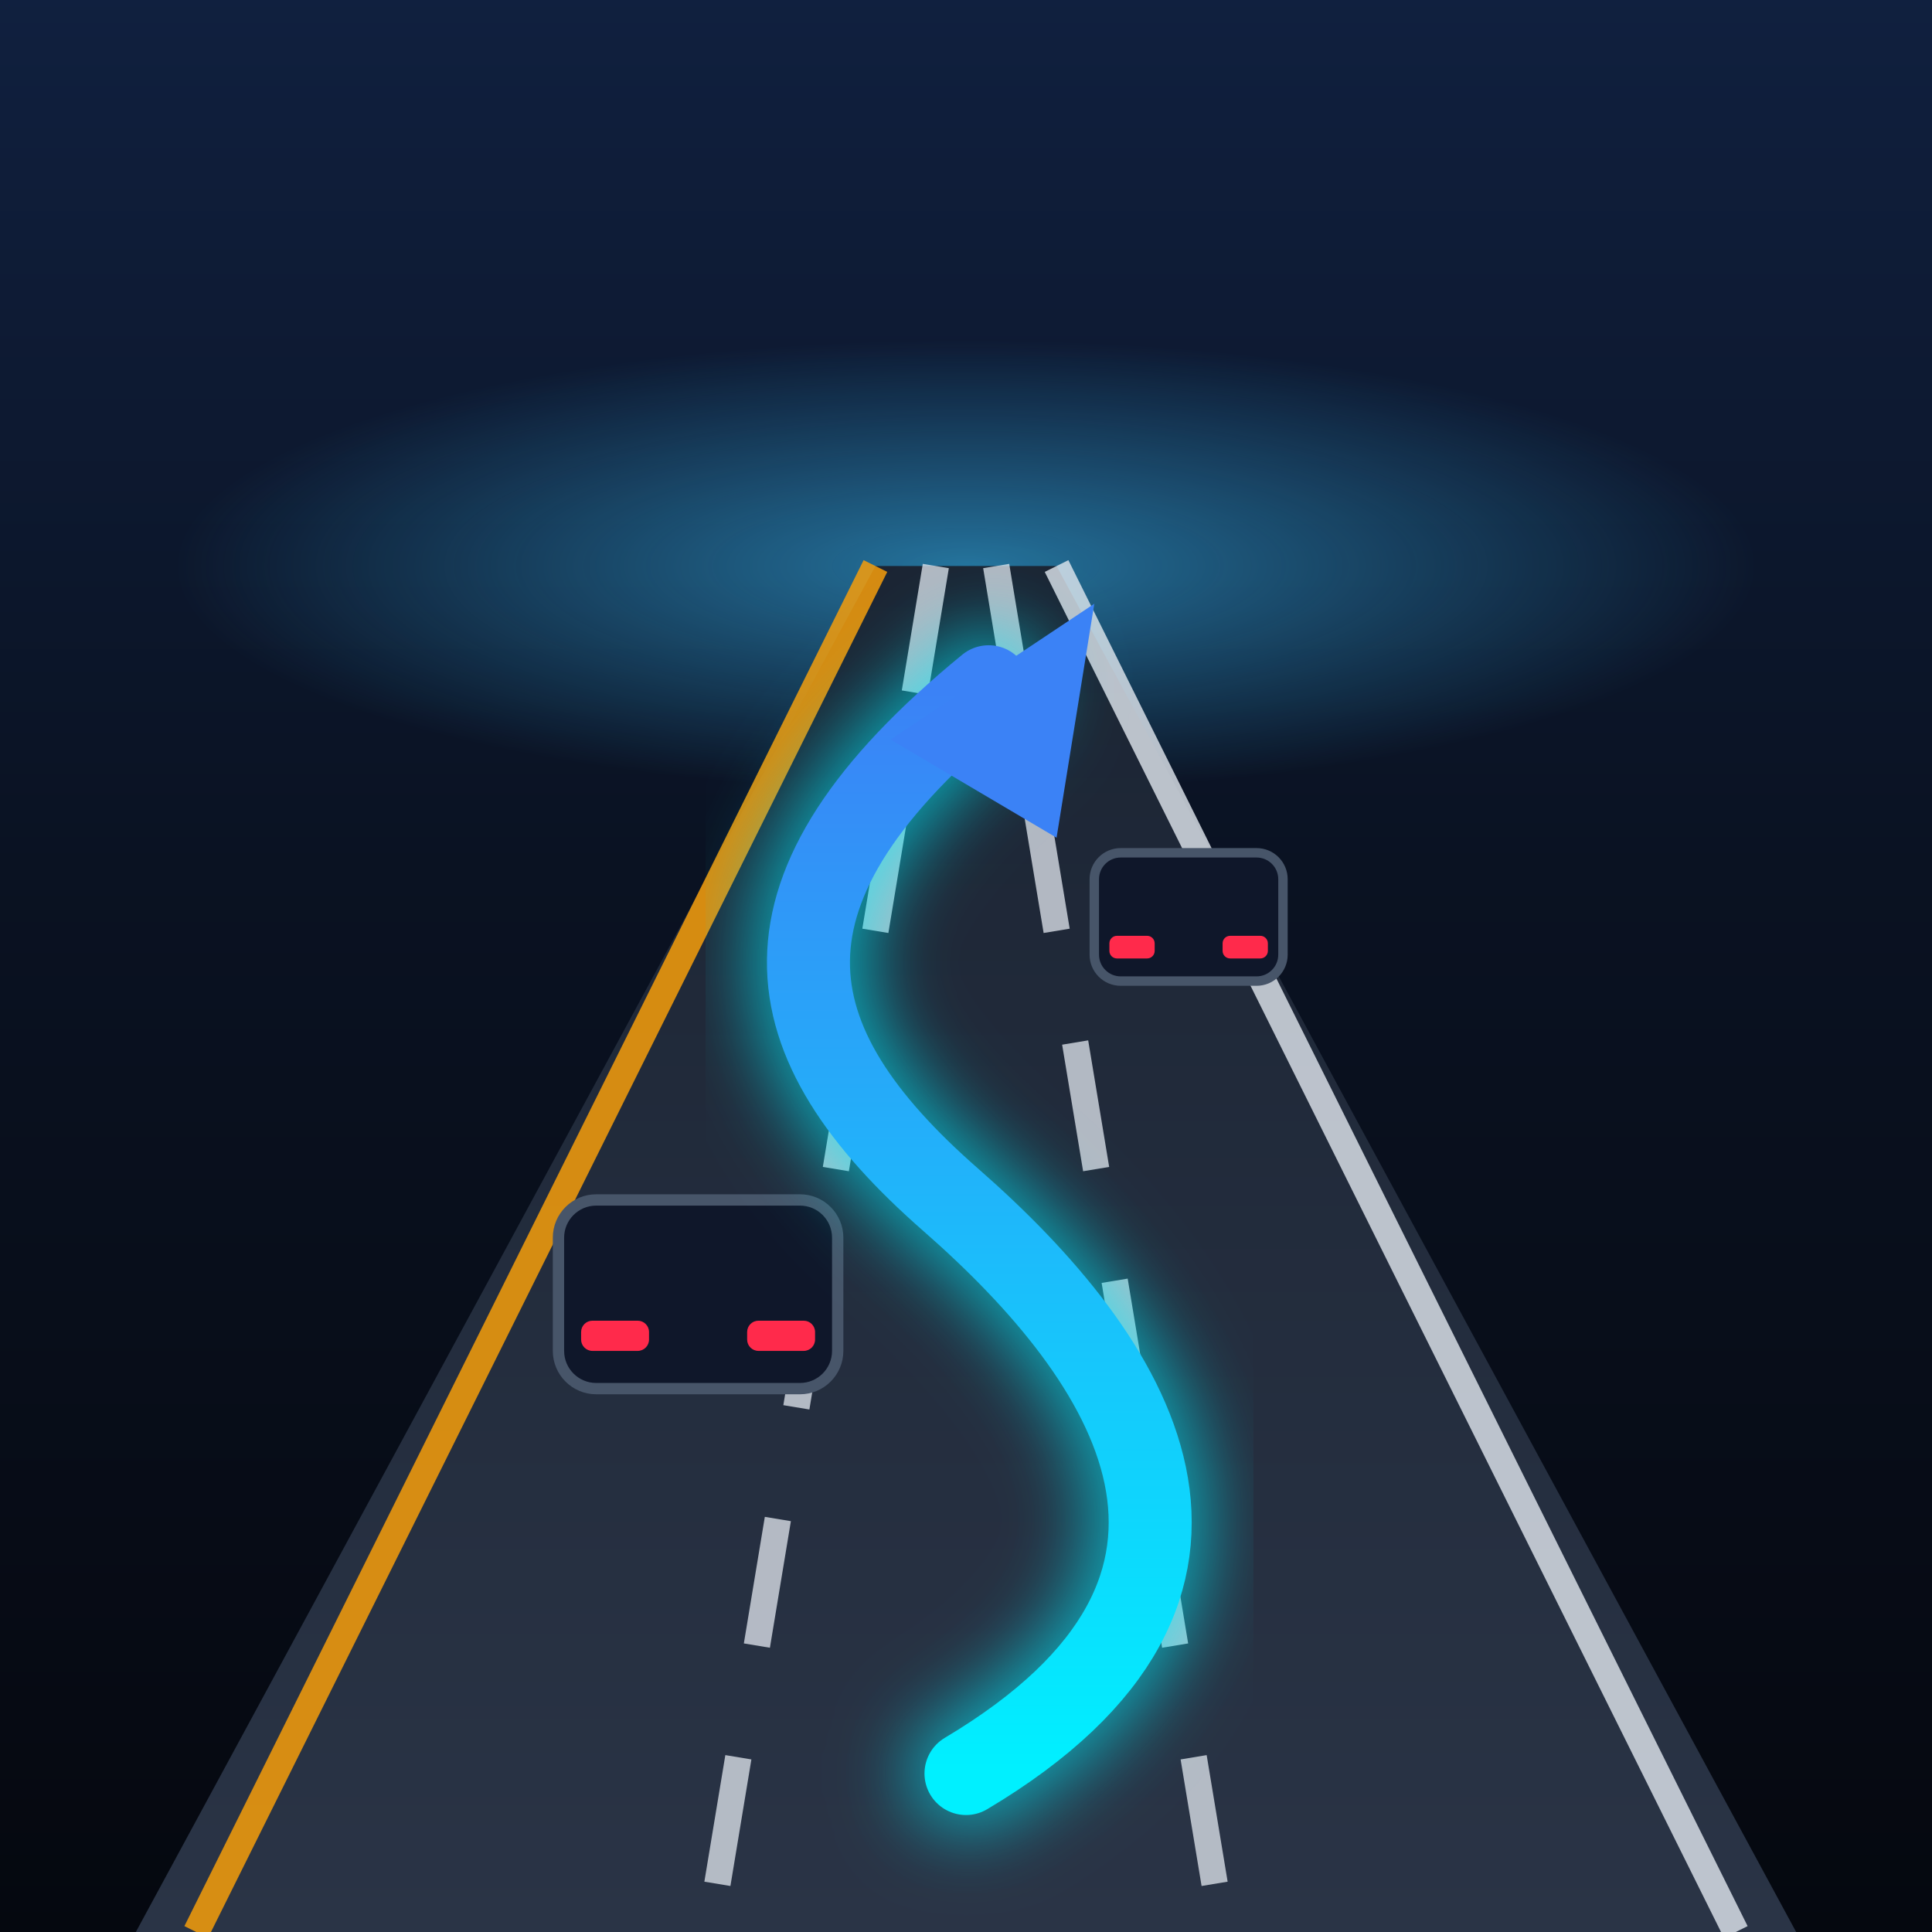
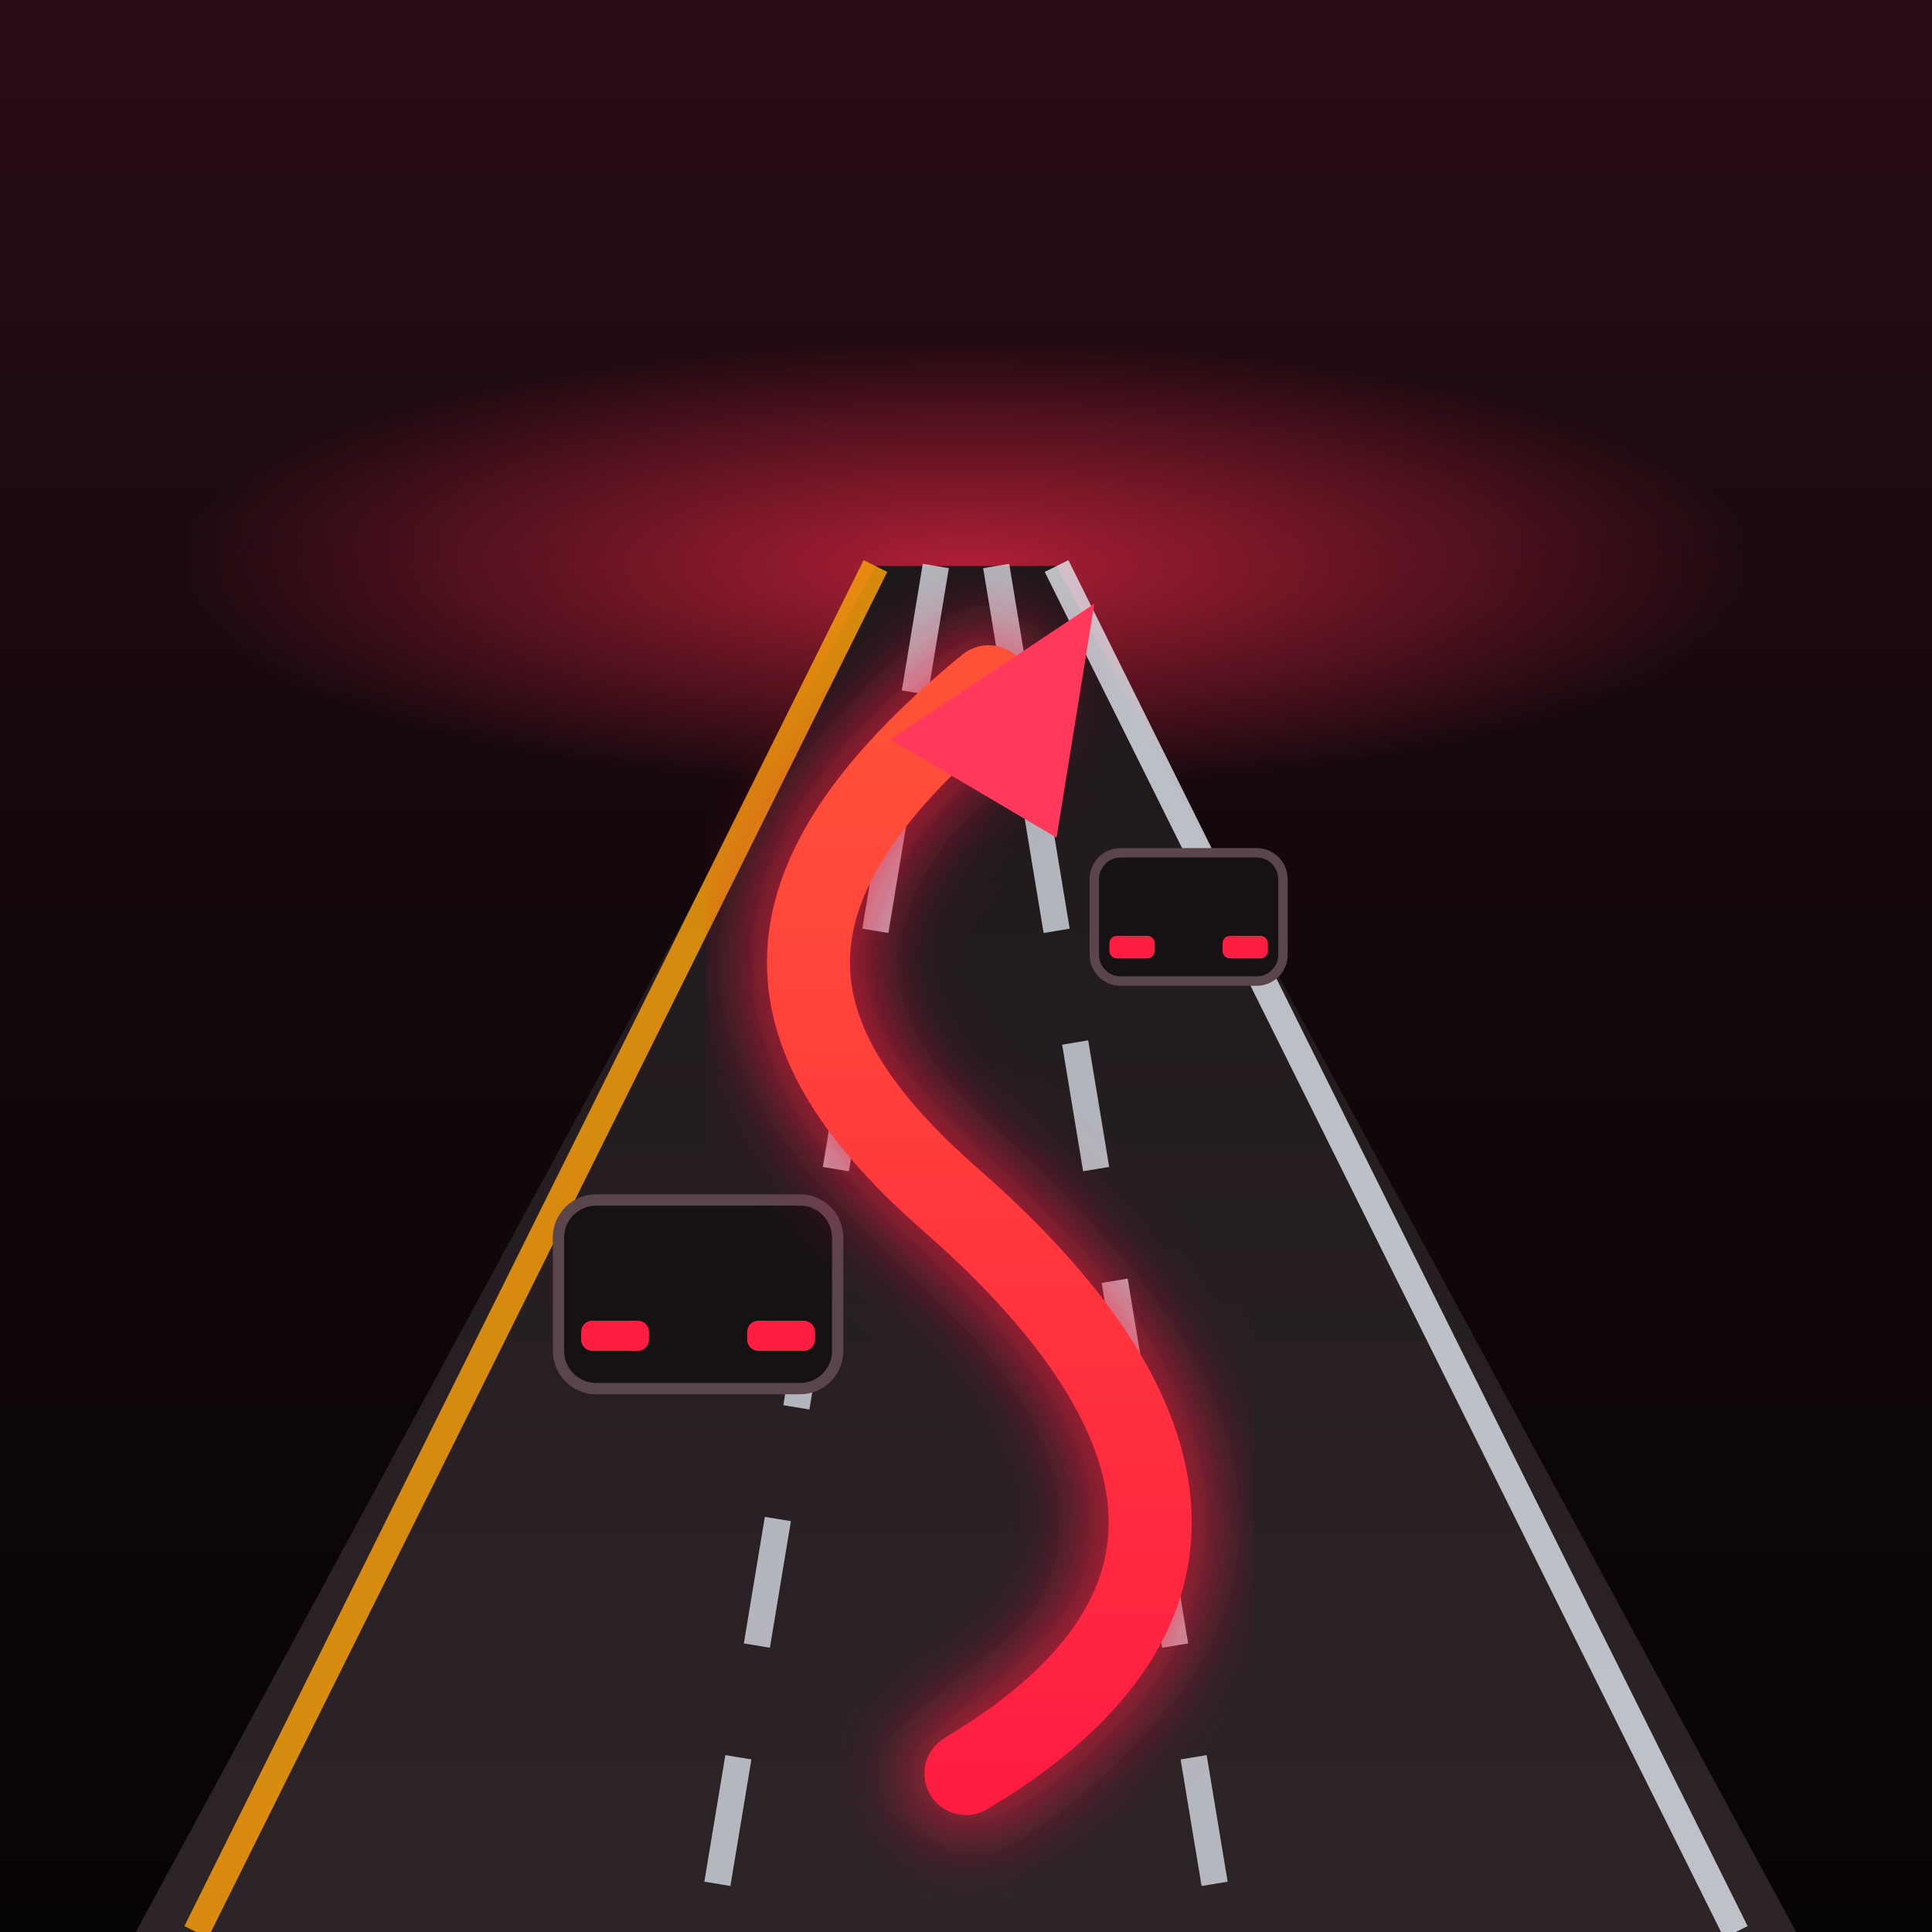
<svg xmlns="http://www.w3.org/2000/svg" viewBox="0 0 512 512">
  <defs>
    <linearGradient id="bg" x1="0" y1="0" x2="0" y2="1">
-       <stop offset="0" stop-color="#10203f" />
-       <stop offset="0.45" stop-color="#0a1222" />
-       <stop offset="1" stop-color="#05080f" />
+       <stop offset="0" stop-color="#2a0c14" />
+       <stop offset="0.45" stop-color="#14080d" />
+       <stop offset="1" stop-color="#070406" />
    </linearGradient>
    <linearGradient id="road" x1="0" y1="0" x2="0" y2="1">
-       <stop offset="0" stop-color="#1b2433" />
-       <stop offset="1" stop-color="#2a3446" />
+       <stop offset="0" stop-color="#1e181b" />
+       <stop offset="1" stop-color="#2d2428" />
    </linearGradient>
    <linearGradient id="swoosh" x1="0" y1="1" x2="0" y2="0">
-       <stop offset="0" stop-color="#00f0ff" />
-       <stop offset="1" stop-color="#3b82f6" />
+       <stop offset="0" stop-color="#ff1e42" />
+       <stop offset="1" stop-color="#ff5238" />
    </linearGradient>
    <radialGradient id="horizon" cx="0.5" cy="0.5" r="0.5">
-       <stop offset="0" stop-color="#38bdf8" stop-opacity="0.55" />
-       <stop offset="1" stop-color="#38bdf8" stop-opacity="0" />
+       <stop offset="0" stop-color="#ff2a4b" stop-opacity="0.65" />
+       <stop offset="1" stop-color="#ff2a4b" stop-opacity="0" />
    </radialGradient>
    <filter id="blur" x="-30%" y="-30%" width="160%" height="160%">
      <feGaussianBlur stdDeviation="10" />
    </filter>
  </defs>
  <rect width="512" height="512" fill="url(#bg)" />
  <ellipse cx="256" cy="150" rx="210" ry="60" fill="url(#horizon)" />
  <polygon points="232,150 280,150 476,512 36,512" fill="url(#road)" />
  <polyline points="232,150 52,512" fill="none" stroke="#f59e0b" stroke-width="7" stroke-opacity="0.85" />
  <polyline points="280,150 460,512" fill="none" stroke="#e2e8f0" stroke-width="7" stroke-opacity="0.8" />
  <line x1="248" y1="150" x2="188" y2="512" stroke="#e2e8f0" stroke-width="7" stroke-dasharray="34 30" stroke-opacity="0.75" />
  <line x1="264" y1="150" x2="324" y2="512" stroke="#e2e8f0" stroke-width="7" stroke-dasharray="34 30" stroke-opacity="0.75" />
  <g>
-     <rect x="148" y="318" width="74" height="50" rx="10" fill="#0f172a" stroke="#475569" stroke-width="3" />
-     <rect x="154" y="350" width="18" height="8" rx="3" fill="#ff2a4b" />
-     <rect x="198" y="350" width="18" height="8" rx="3" fill="#ff2a4b" />
-     <rect x="290" y="226" width="50" height="34" rx="7" fill="#0f172a" stroke="#475569" stroke-width="2.5" />
-     <rect x="294" y="248" width="12" height="6" rx="2" fill="#ff2a4b" />
-     <rect x="324" y="248" width="12" height="6" rx="2" fill="#ff2a4b" />
+     <rect x="148" y="318" width="74" height="50" rx="10" fill="#161214" stroke="#5a454d" stroke-width="3" />
+     <rect x="154" y="350" width="18" height="8" rx="3" fill="#ff1e42" />
+     <rect x="198" y="350" width="18" height="8" rx="3" fill="#ff1e42" />
+     <rect x="290" y="226" width="50" height="34" rx="7" fill="#161214" stroke="#5a454d" stroke-width="2.5" />
+     <rect x="294" y="248" width="12" height="6" rx="2" fill="#ff1e42" />
+     <rect x="324" y="248" width="12" height="6" rx="2" fill="#ff1e42" />
  </g>
-   <path d="M256 470 C 340 420, 300 360, 252 318 S 196 236, 262 182" fill="none" stroke="#00f0ff" stroke-width="30" stroke-linecap="round" filter="url(#blur)" opacity="0.65" />
+   <path d="M256 470 C 340 420, 300 360, 252 318 S 196 236, 262 182" fill="none" stroke="#ff1e42" stroke-width="30" stroke-linecap="round" filter="url(#blur)" opacity="0.75" />
  <path d="M256 470 C 340 420, 300 360, 252 318 S 196 236, 262 182" fill="none" stroke="url(#swoosh)" stroke-width="22" stroke-linecap="round" />
-   <polygon points="236,196 290,160 280,222" fill="#3b82f6" />
+   <polygon points="236,196 290,160 280,222" fill="#ff385c" />
</svg>
